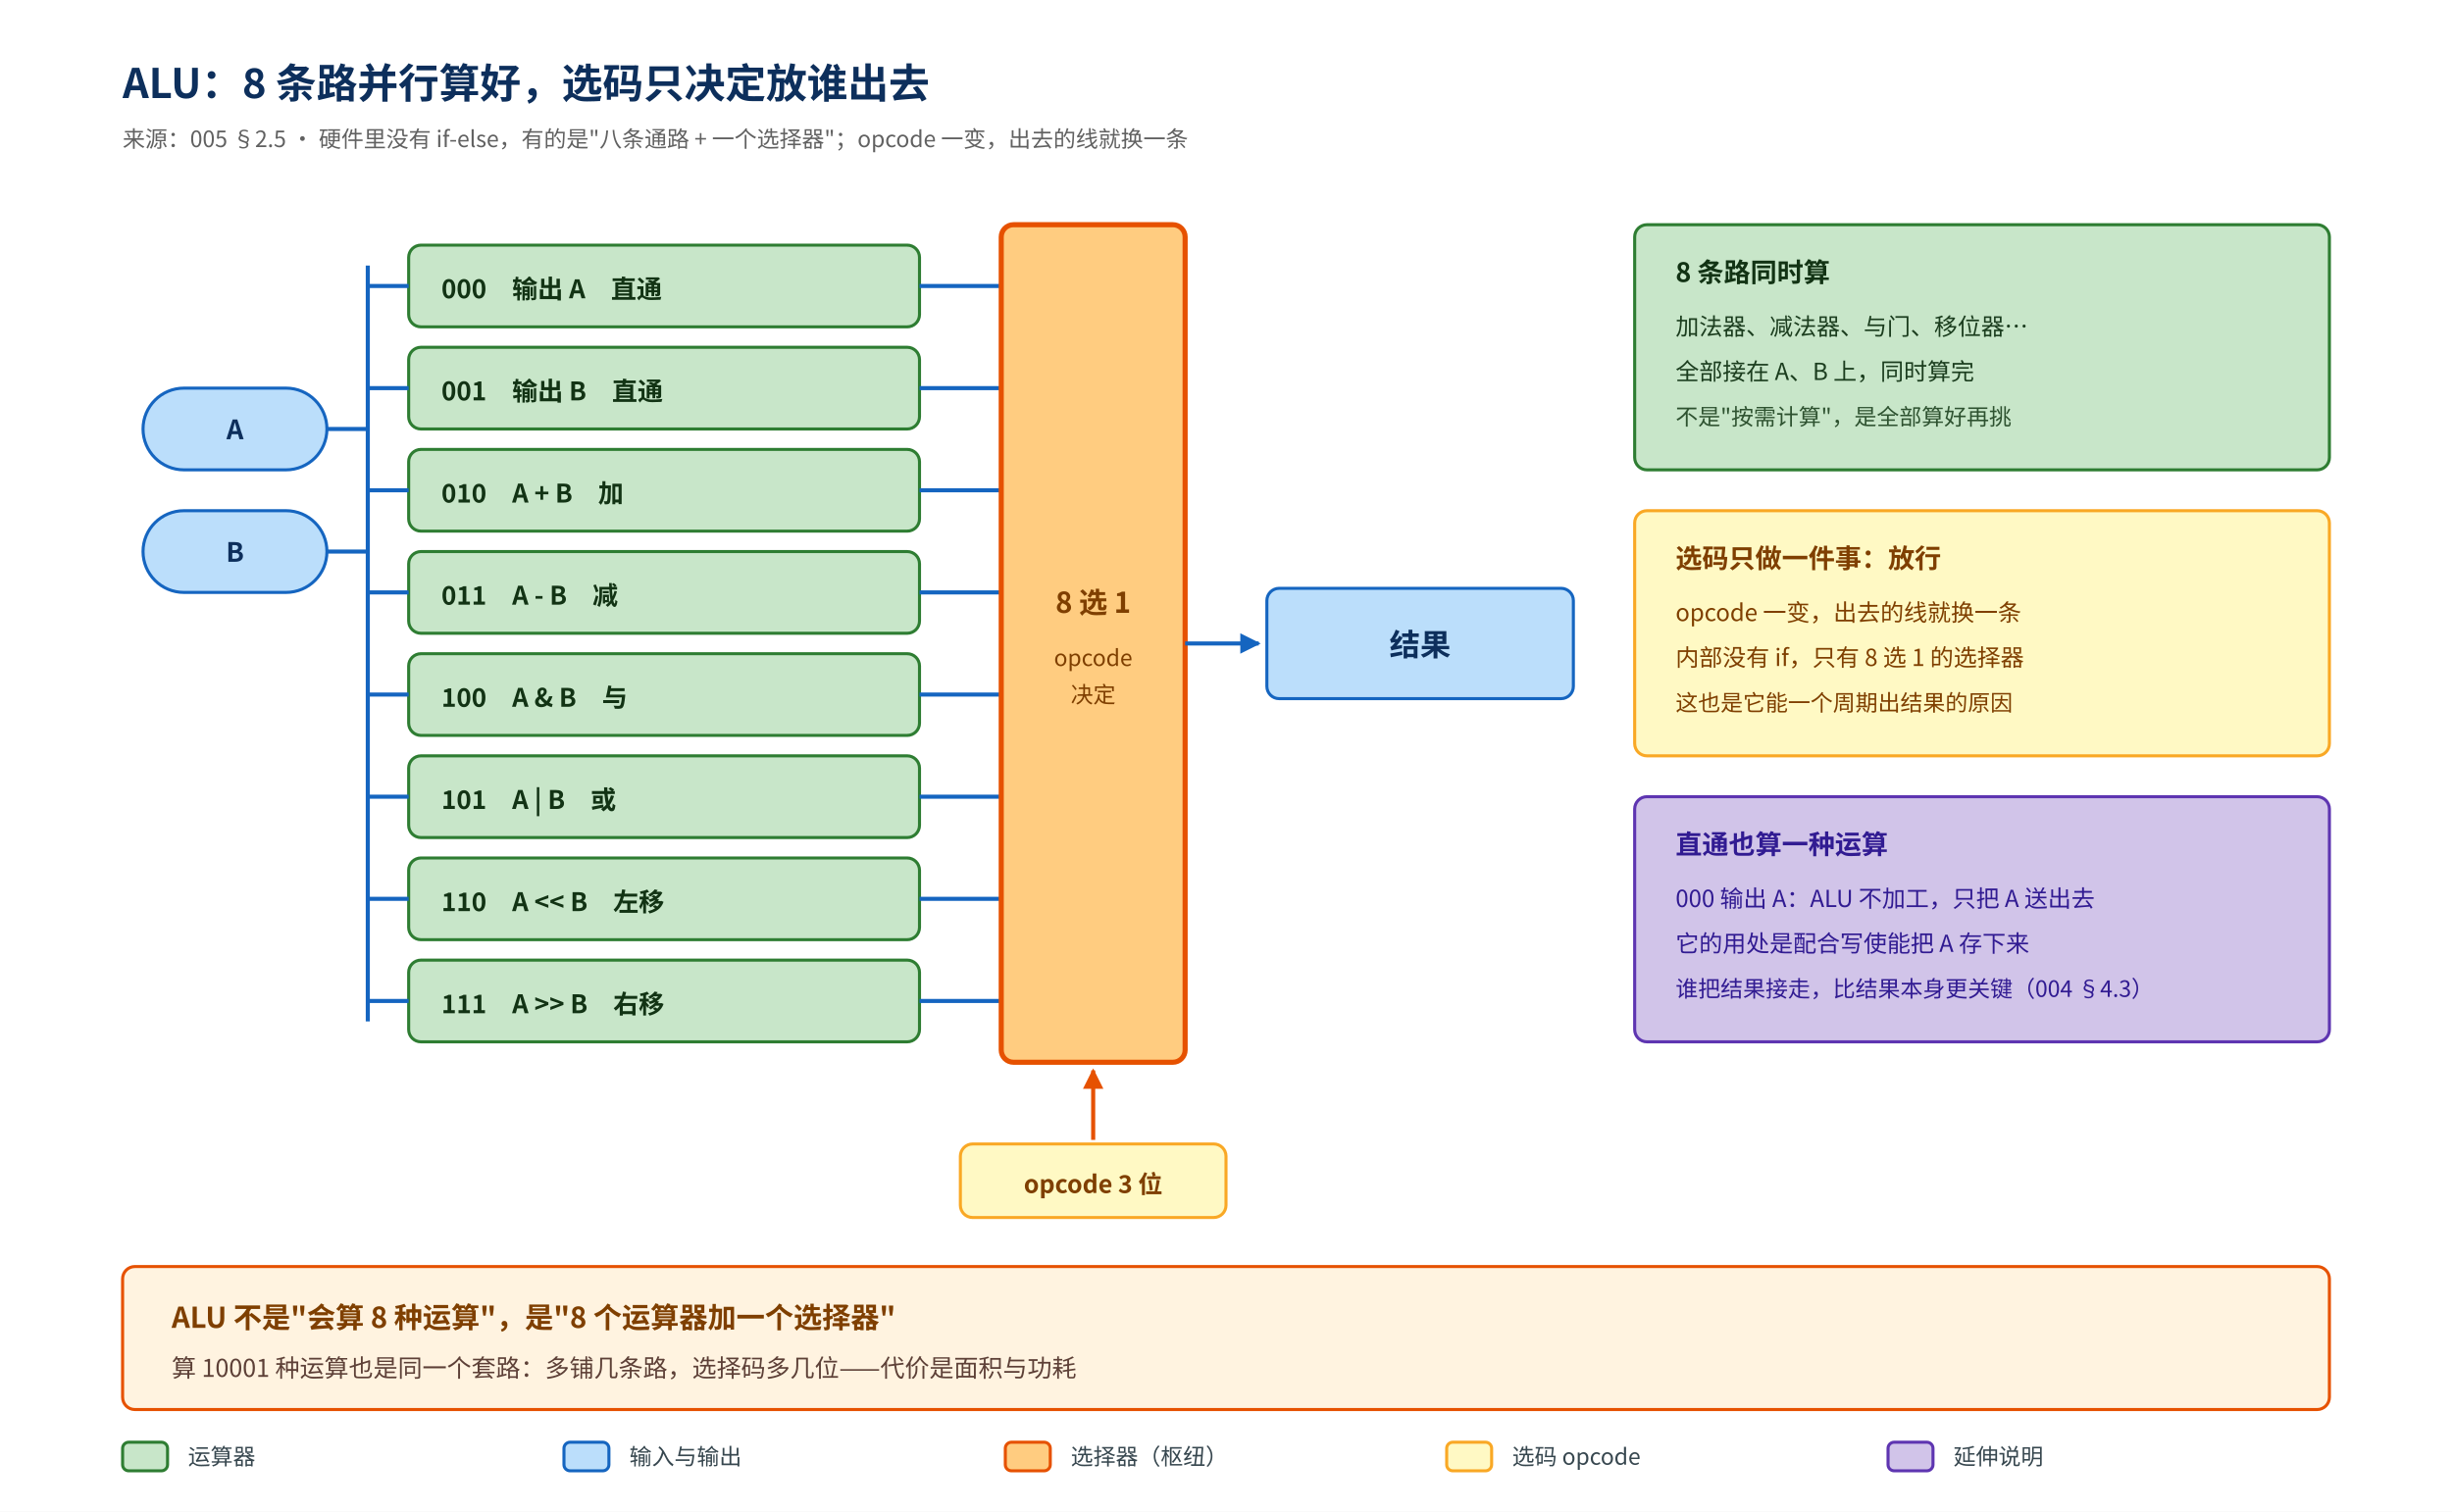
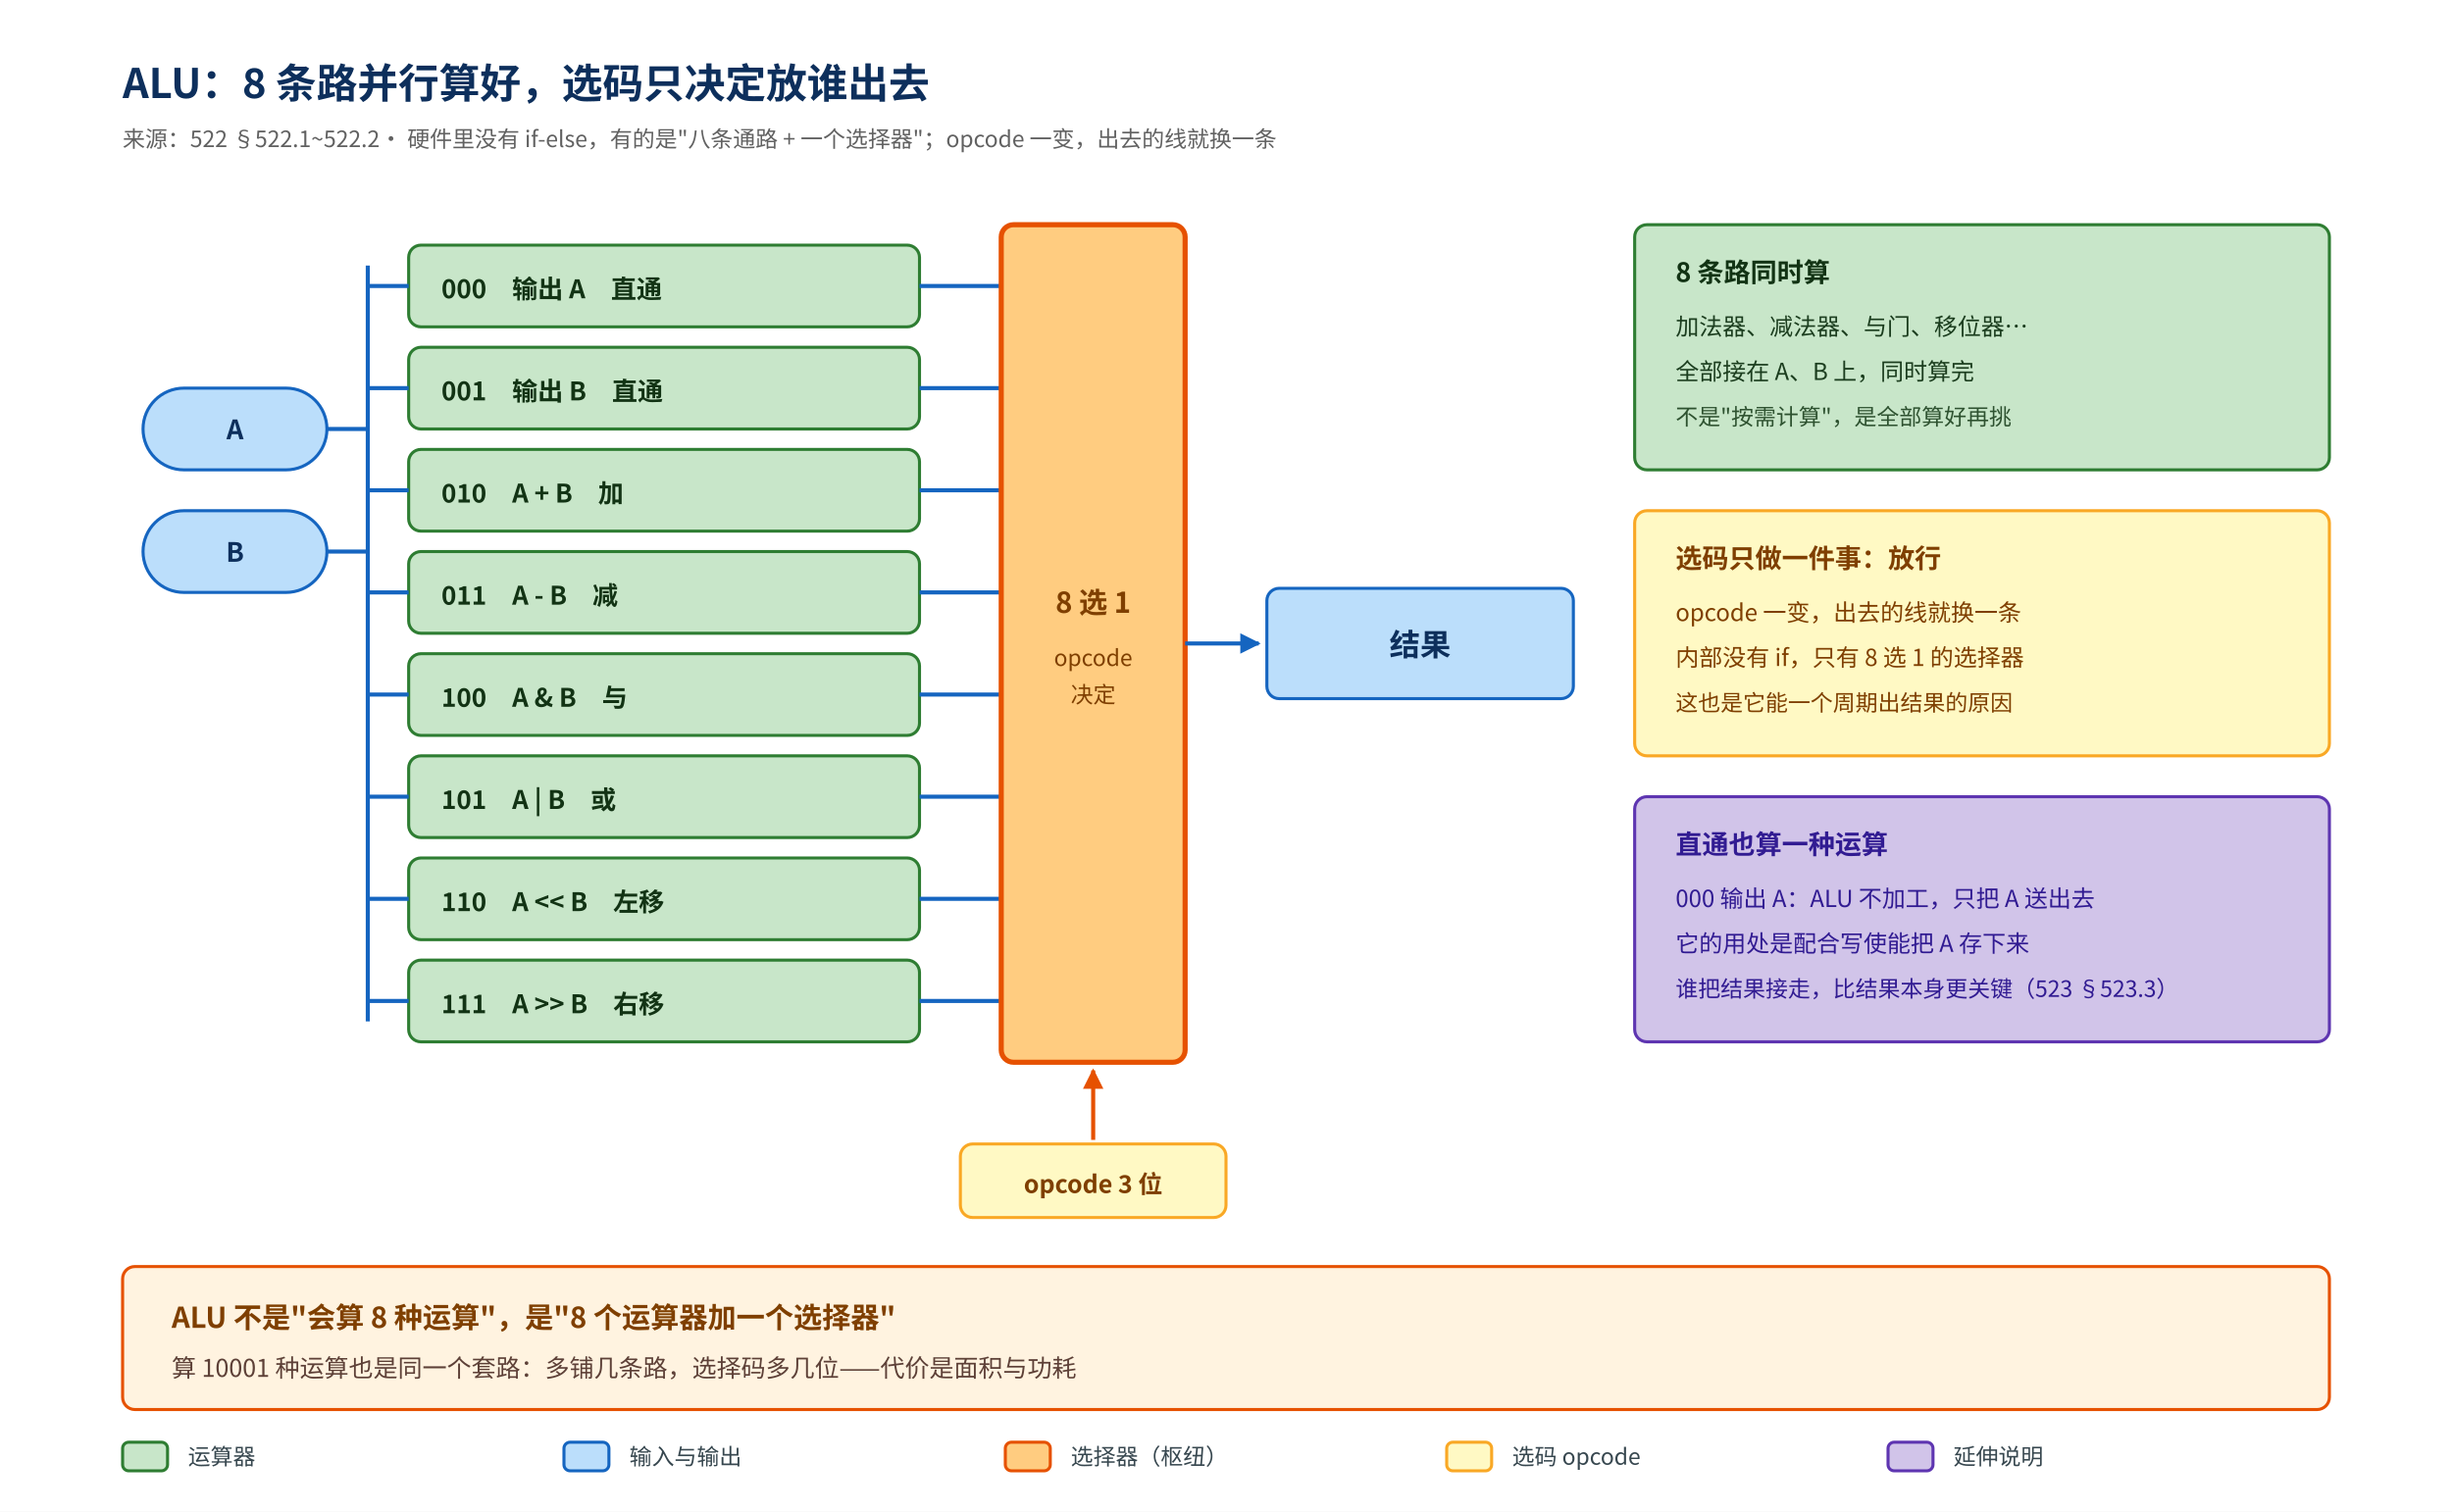
<svg xmlns="http://www.w3.org/2000/svg" viewBox="0 0 1200 740" font-family="'Microsoft YaHei','PingFang SC','Noto Sans CJK SC',sans-serif">
  <rect x="0" y="0" width="1200" height="740" fill="#ffffff" />
  <defs>
    <marker id="arrowBlue" viewBox="0 0 10 10" refX="9" refY="5" markerWidth="10" markerHeight="10" markerUnits="userSpaceOnUse" orient="auto-start-reverse">
      <path d="M 0 0 L 10 5 L 0 10 z" fill="#1565c0" />
    </marker>
    <marker id="arrowOrange" viewBox="0 0 10 10" refX="9" refY="5" markerWidth="10" markerHeight="10" markerUnits="userSpaceOnUse" orient="auto-start-reverse">
      <path d="M 0 0 L 10 5 L 0 10 z" fill="#e65100" />
    </marker>
  </defs>
  <text x="60" y="48" font-size="20" font-weight="bold" fill="#0d2f5c">ALU：8 条路并行算好，选码只决定放谁出去</text>
-   <text x="60" y="72" font-size="11" fill="#616161">来源：005 §2.5 · 硬件里没有 if-else，有的是"八条通路 + 一个选择器"；opcode 一变，出去的线就换一条</text>
+   <text x="60" y="72" font-size="11" fill="#616161">来源：522 §522.1~522.2· 硬件里没有 if-else，有的是"八条通路 + 一个选择器"；opcode 一变，出去的线就换一条</text>
  <rect x="70" y="190" width="90" height="40" rx="20" fill="#bbdefb" stroke="#1565c0" stroke-width="1.5" />
  <text x="115" y="215" font-size="13" font-weight="bold" fill="#0d2f5c" text-anchor="middle">A</text>
  <rect x="70" y="250" width="90" height="40" rx="20" fill="#bbdefb" stroke="#1565c0" stroke-width="1.5" />
  <text x="115" y="275" font-size="13" font-weight="bold" fill="#0d2f5c" text-anchor="middle">B</text>
  <line x1="160" y1="210" x2="180" y2="210" stroke="#1565c0" stroke-width="2" />
  <line x1="160" y1="270" x2="180" y2="270" stroke="#1565c0" stroke-width="2" />
  <line x1="180" y1="130" x2="180" y2="500" stroke="#1565c0" stroke-width="2" />
  <rect x="200" y="120" width="250" height="40" rx="6" fill="#c8e6c9" stroke="#2e7d32" stroke-width="1.5" />
  <text x="216" y="146" font-size="12.5" font-weight="bold" fill="#123314">000　输出 A　直通</text>
  <line x1="180" y1="140" x2="200" y2="140" stroke="#1565c0" stroke-width="2" />
  <line x1="450" y1="140" x2="490" y2="140" stroke="#1565c0" stroke-width="2" />
  <rect x="200" y="170" width="250" height="40" rx="6" fill="#c8e6c9" stroke="#2e7d32" stroke-width="1.5" />
  <text x="216" y="196" font-size="12.5" font-weight="bold" fill="#123314">001　输出 B　直通</text>
  <line x1="180" y1="190" x2="200" y2="190" stroke="#1565c0" stroke-width="2" />
  <line x1="450" y1="190" x2="490" y2="190" stroke="#1565c0" stroke-width="2" />
  <rect x="200" y="220" width="250" height="40" rx="6" fill="#c8e6c9" stroke="#2e7d32" stroke-width="1.5" />
  <text x="216" y="246" font-size="12.5" font-weight="bold" fill="#123314">010　A + B　加</text>
  <line x1="180" y1="240" x2="200" y2="240" stroke="#1565c0" stroke-width="2" />
  <line x1="450" y1="240" x2="490" y2="240" stroke="#1565c0" stroke-width="2" />
  <rect x="200" y="270" width="250" height="40" rx="6" fill="#c8e6c9" stroke="#2e7d32" stroke-width="1.5" />
  <text x="216" y="296" font-size="12.5" font-weight="bold" fill="#123314">011　A - B　减</text>
  <line x1="180" y1="290" x2="200" y2="290" stroke="#1565c0" stroke-width="2" />
  <line x1="450" y1="290" x2="490" y2="290" stroke="#1565c0" stroke-width="2" />
  <rect x="200" y="320" width="250" height="40" rx="6" fill="#c8e6c9" stroke="#2e7d32" stroke-width="1.5" />
  <text x="216" y="346" font-size="12.5" font-weight="bold" fill="#123314">100　A &amp; B　与</text>
  <line x1="180" y1="340" x2="200" y2="340" stroke="#1565c0" stroke-width="2" />
  <line x1="450" y1="340" x2="490" y2="340" stroke="#1565c0" stroke-width="2" />
  <rect x="200" y="370" width="250" height="40" rx="6" fill="#c8e6c9" stroke="#2e7d32" stroke-width="1.5" />
  <text x="216" y="396" font-size="12.5" font-weight="bold" fill="#123314">101　A | B　或</text>
  <line x1="180" y1="390" x2="200" y2="390" stroke="#1565c0" stroke-width="2" />
  <line x1="450" y1="390" x2="490" y2="390" stroke="#1565c0" stroke-width="2" />
  <rect x="200" y="420" width="250" height="40" rx="6" fill="#c8e6c9" stroke="#2e7d32" stroke-width="1.5" />
  <text x="216" y="446" font-size="12.5" font-weight="bold" fill="#123314">110　A &lt;&lt; B　左移</text>
  <line x1="180" y1="440" x2="200" y2="440" stroke="#1565c0" stroke-width="2" />
  <line x1="450" y1="440" x2="490" y2="440" stroke="#1565c0" stroke-width="2" />
  <rect x="200" y="470" width="250" height="40" rx="6" fill="#c8e6c9" stroke="#2e7d32" stroke-width="1.5" />
  <text x="216" y="496" font-size="12.5" font-weight="bold" fill="#123314">111　A &gt;&gt; B　右移</text>
  <line x1="180" y1="490" x2="200" y2="490" stroke="#1565c0" stroke-width="2" />
  <line x1="450" y1="490" x2="490" y2="490" stroke="#1565c0" stroke-width="2" />
  <rect x="490" y="110" width="90" height="410" rx="6" fill="#ffcc80" stroke="#e65100" stroke-width="2.5" />
  <text x="535" y="300" font-size="14" font-weight="bold" fill="#7f3f00" text-anchor="middle">8 选 1</text>
  <text x="535" y="326" font-size="11" fill="#7f3f00" text-anchor="middle">opcode</text>
  <text x="535" y="344" font-size="11" fill="#7f3f00" text-anchor="middle">决定</text>
  <rect x="470" y="560" width="130" height="36" rx="6" fill="#fff9c4" stroke="#f9a825" stroke-width="1.5" />
  <text x="535" y="584" font-size="12" font-weight="bold" fill="#7f3f00" text-anchor="middle">opcode 3 位</text>
  <line x1="535" y1="558" x2="535" y2="524" stroke="#e65100" stroke-width="2" marker-end="url(#arrowOrange)" />
  <line x1="580" y1="315" x2="616" y2="315" stroke="#1565c0" stroke-width="2" marker-end="url(#arrowBlue)" />
  <rect x="620" y="288" width="150" height="54" rx="6" fill="#bbdefb" stroke="#1565c0" stroke-width="1.5" />
  <text x="695" y="321" font-size="15" font-weight="bold" fill="#0d2f5c" text-anchor="middle">结果</text>
  <rect x="800" y="110" width="340" height="120" rx="6" fill="#c8e6c9" stroke="#2e7d32" stroke-width="1.5" />
  <text x="820" y="138" font-size="13" font-weight="bold" fill="#123314">8 条路同时算</text>
  <text x="820" y="164" font-size="11.5" fill="#1b3d1e">加法器、减法器、与门、移位器…</text>
  <text x="820" y="186" font-size="11.5" fill="#1b3d1e">全部接在 A、B 上，同时算完</text>
  <text x="820" y="208" font-size="11" fill="#2e5230">不是"按需计算"，是全部算好再挑</text>
  <rect x="800" y="250" width="340" height="120" rx="6" fill="#fff9c4" stroke="#f9a825" stroke-width="1.5" />
  <text x="820" y="278" font-size="13" font-weight="bold" fill="#7f3f00">选码只做一件事：放行</text>
  <text x="820" y="304" font-size="11.5" fill="#7f3f00">opcode 一变，出去的线就换一条</text>
  <text x="820" y="326" font-size="11.5" fill="#7f3f00">内部没有 if，只有 8 选 1 的选择器</text>
  <text x="820" y="348" font-size="11" fill="#7f3f00">这也是它能一个周期出结果的原因</text>
  <rect x="800" y="390" width="340" height="120" rx="6" fill="#d1c4e9" stroke="#5e35b1" stroke-width="1.5" />
  <text x="820" y="418" font-size="13" font-weight="bold" fill="#311b92">直通也算一种运算</text>
  <text x="820" y="444" font-size="11.5" fill="#311b92">000 输出 A：ALU 不加工，只把 A 送出去</text>
  <text x="820" y="466" font-size="11.5" fill="#311b92">它的用处是配合写使能把 A 存下来</text>
-   <text x="820" y="488" font-size="11" fill="#311b92">谁把结果接走，比结果本身更关键（004 §4.3）</text>
+   <text x="820" y="488" font-size="11" fill="#311b92">谁把结果接走，比结果本身更关键（523 §523.3）</text>
  <rect x="60" y="620" width="1080" height="70" rx="6" fill="#fff3e0" stroke="#e65100" stroke-width="1.5" />
  <text x="84" y="650" font-size="14" font-weight="bold" fill="#7f3f00">ALU 不是"会算 8 种运算"，是"8 个运算器加一个选择器"</text>
  <text x="84" y="674" font-size="12" fill="#5d4037">算 10001 种运算也是同一个套路：多铺几条路，选择码多几位——代价是面积与功耗</text>
  <rect x="60" y="706" width="22" height="14" rx="3" fill="#c8e6c9" stroke="#2e7d32" stroke-width="1.5" />
  <text x="92" y="717" font-size="11" fill="#37474f">运算器</text>
  <rect x="276" y="706" width="22" height="14" rx="3" fill="#bbdefb" stroke="#1565c0" stroke-width="1.5" />
  <text x="308" y="717" font-size="11" fill="#37474f">输入与输出</text>
  <rect x="492" y="706" width="22" height="14" rx="3" fill="#ffcc80" stroke="#e65100" stroke-width="1.5" />
  <text x="524" y="717" font-size="11" fill="#37474f">选择器（枢纽）</text>
  <rect x="708" y="706" width="22" height="14" rx="3" fill="#fff9c4" stroke="#f9a825" stroke-width="1.5" />
  <text x="740" y="717" font-size="11" fill="#37474f">选码 opcode</text>
  <rect x="924" y="706" width="22" height="14" rx="3" fill="#d1c4e9" stroke="#5e35b1" stroke-width="1.5" />
  <text x="956" y="717" font-size="11" fill="#37474f">延伸说明</text>
</svg>
